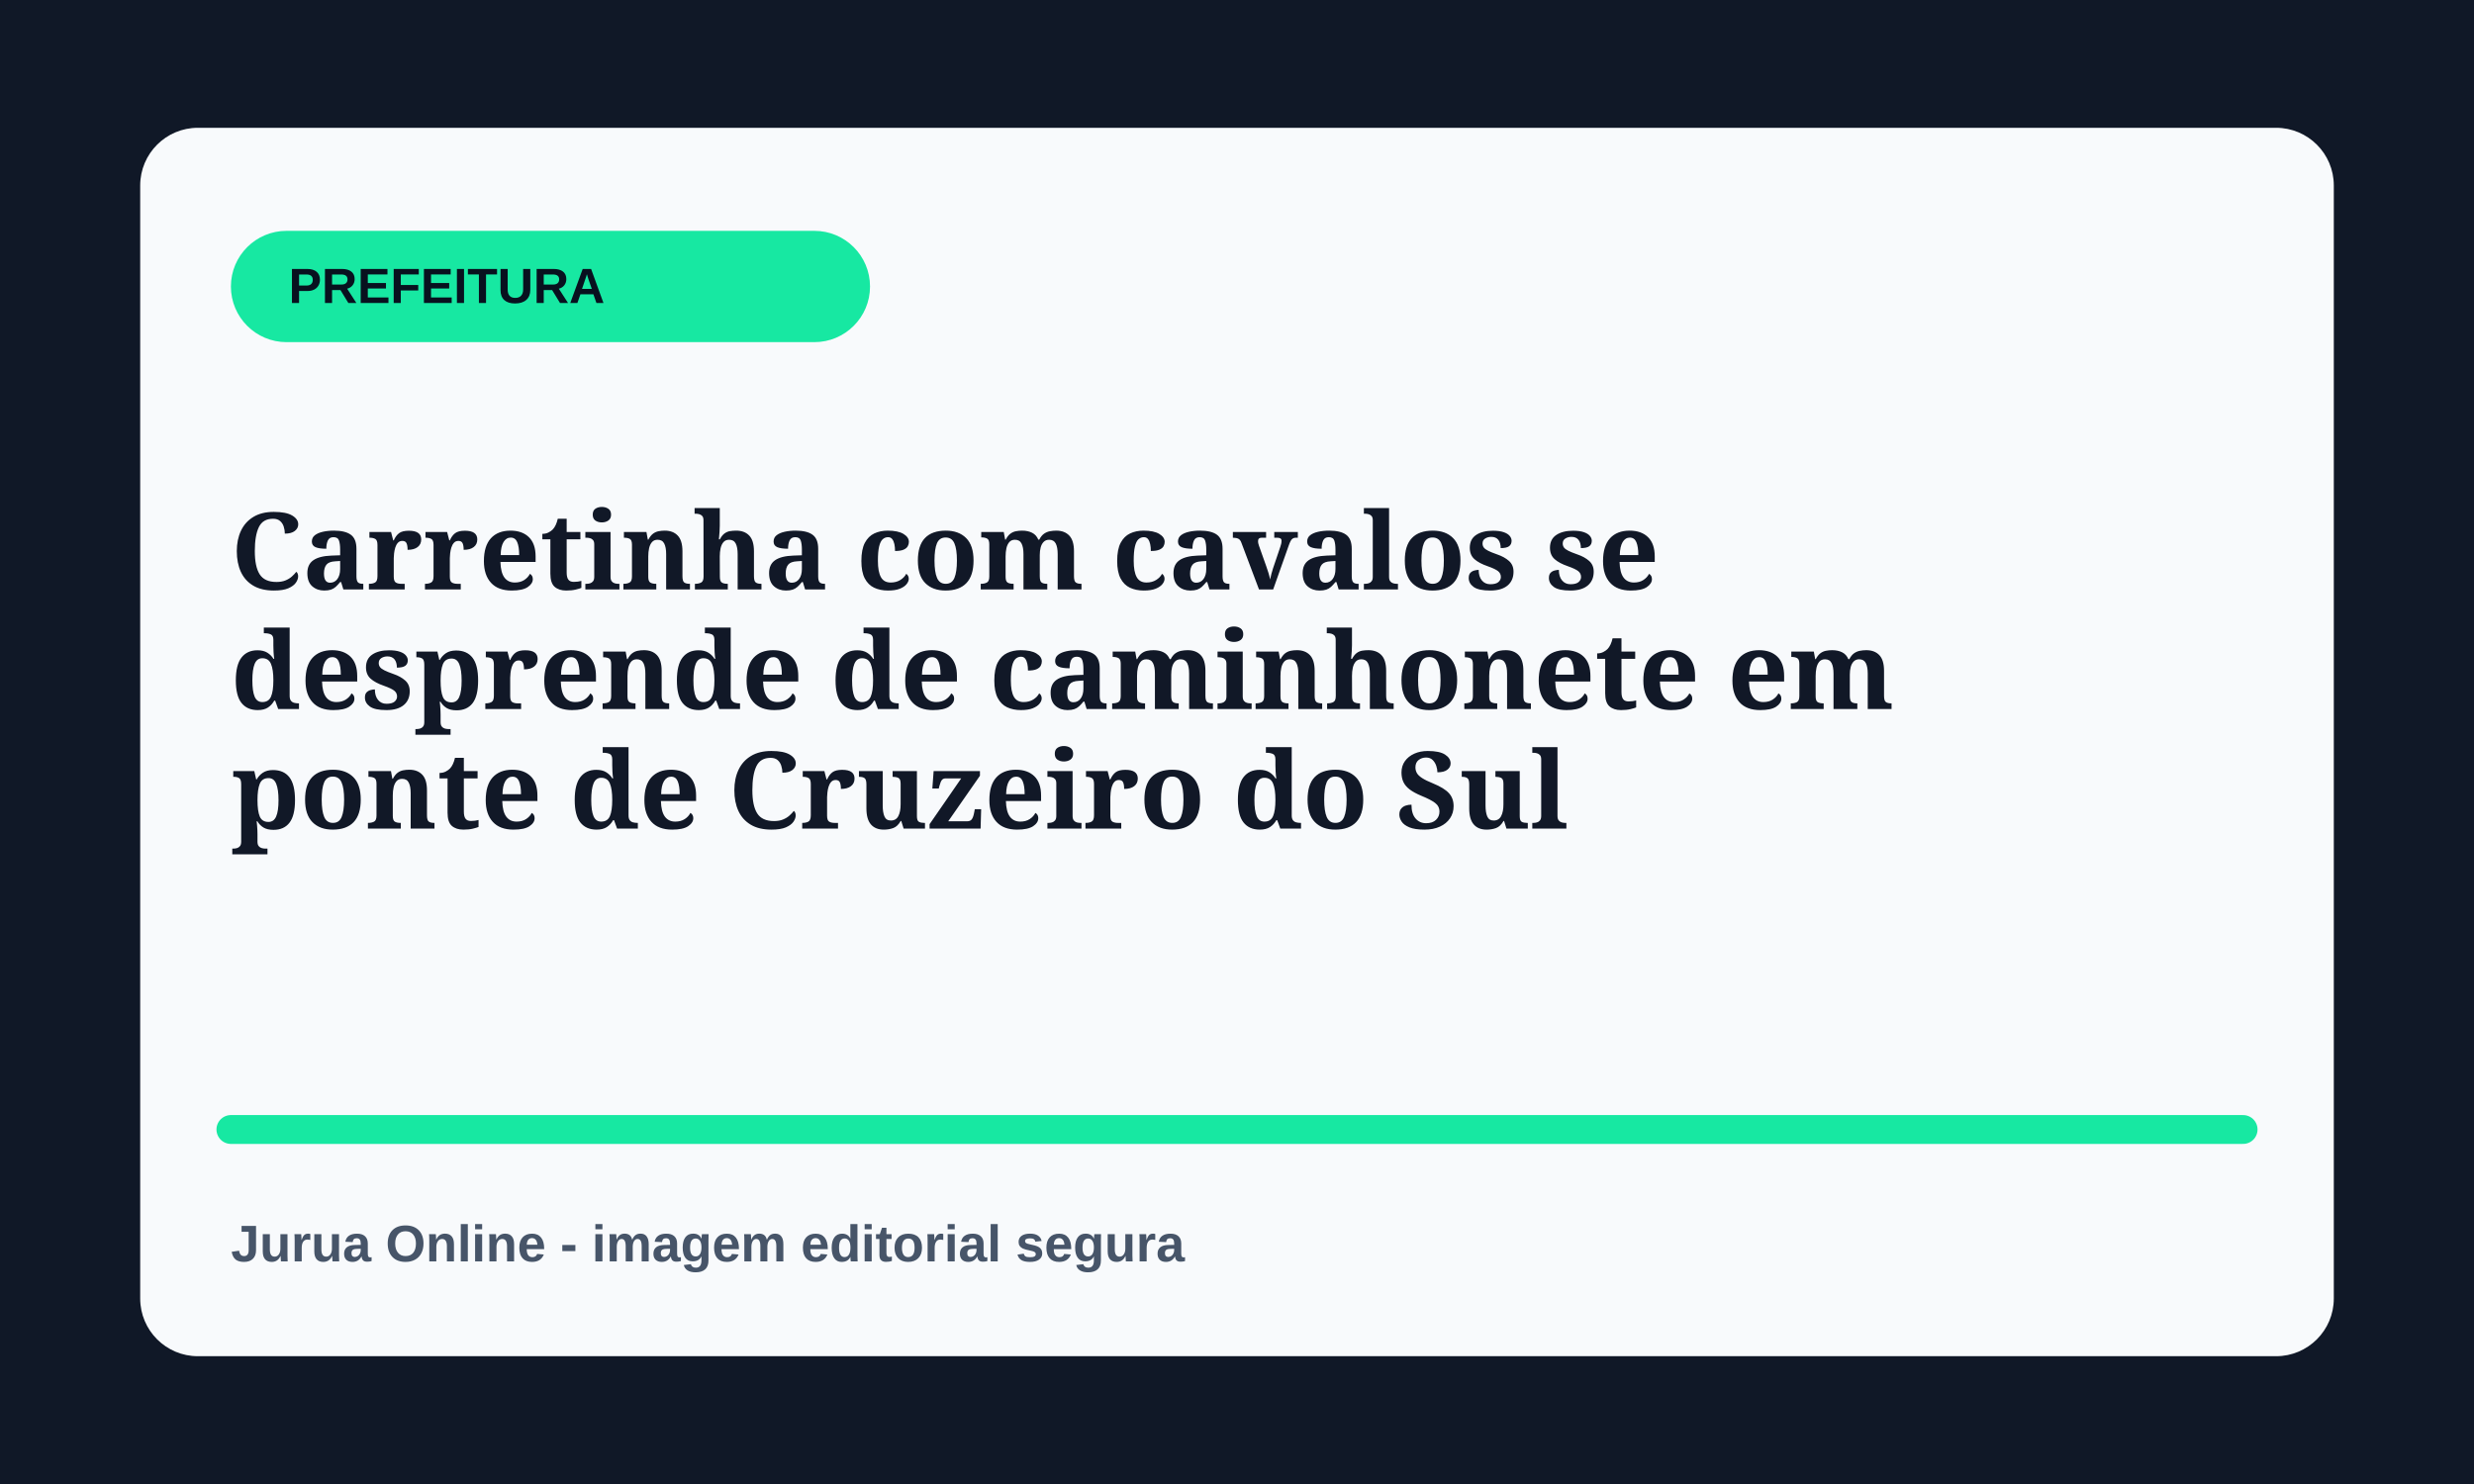
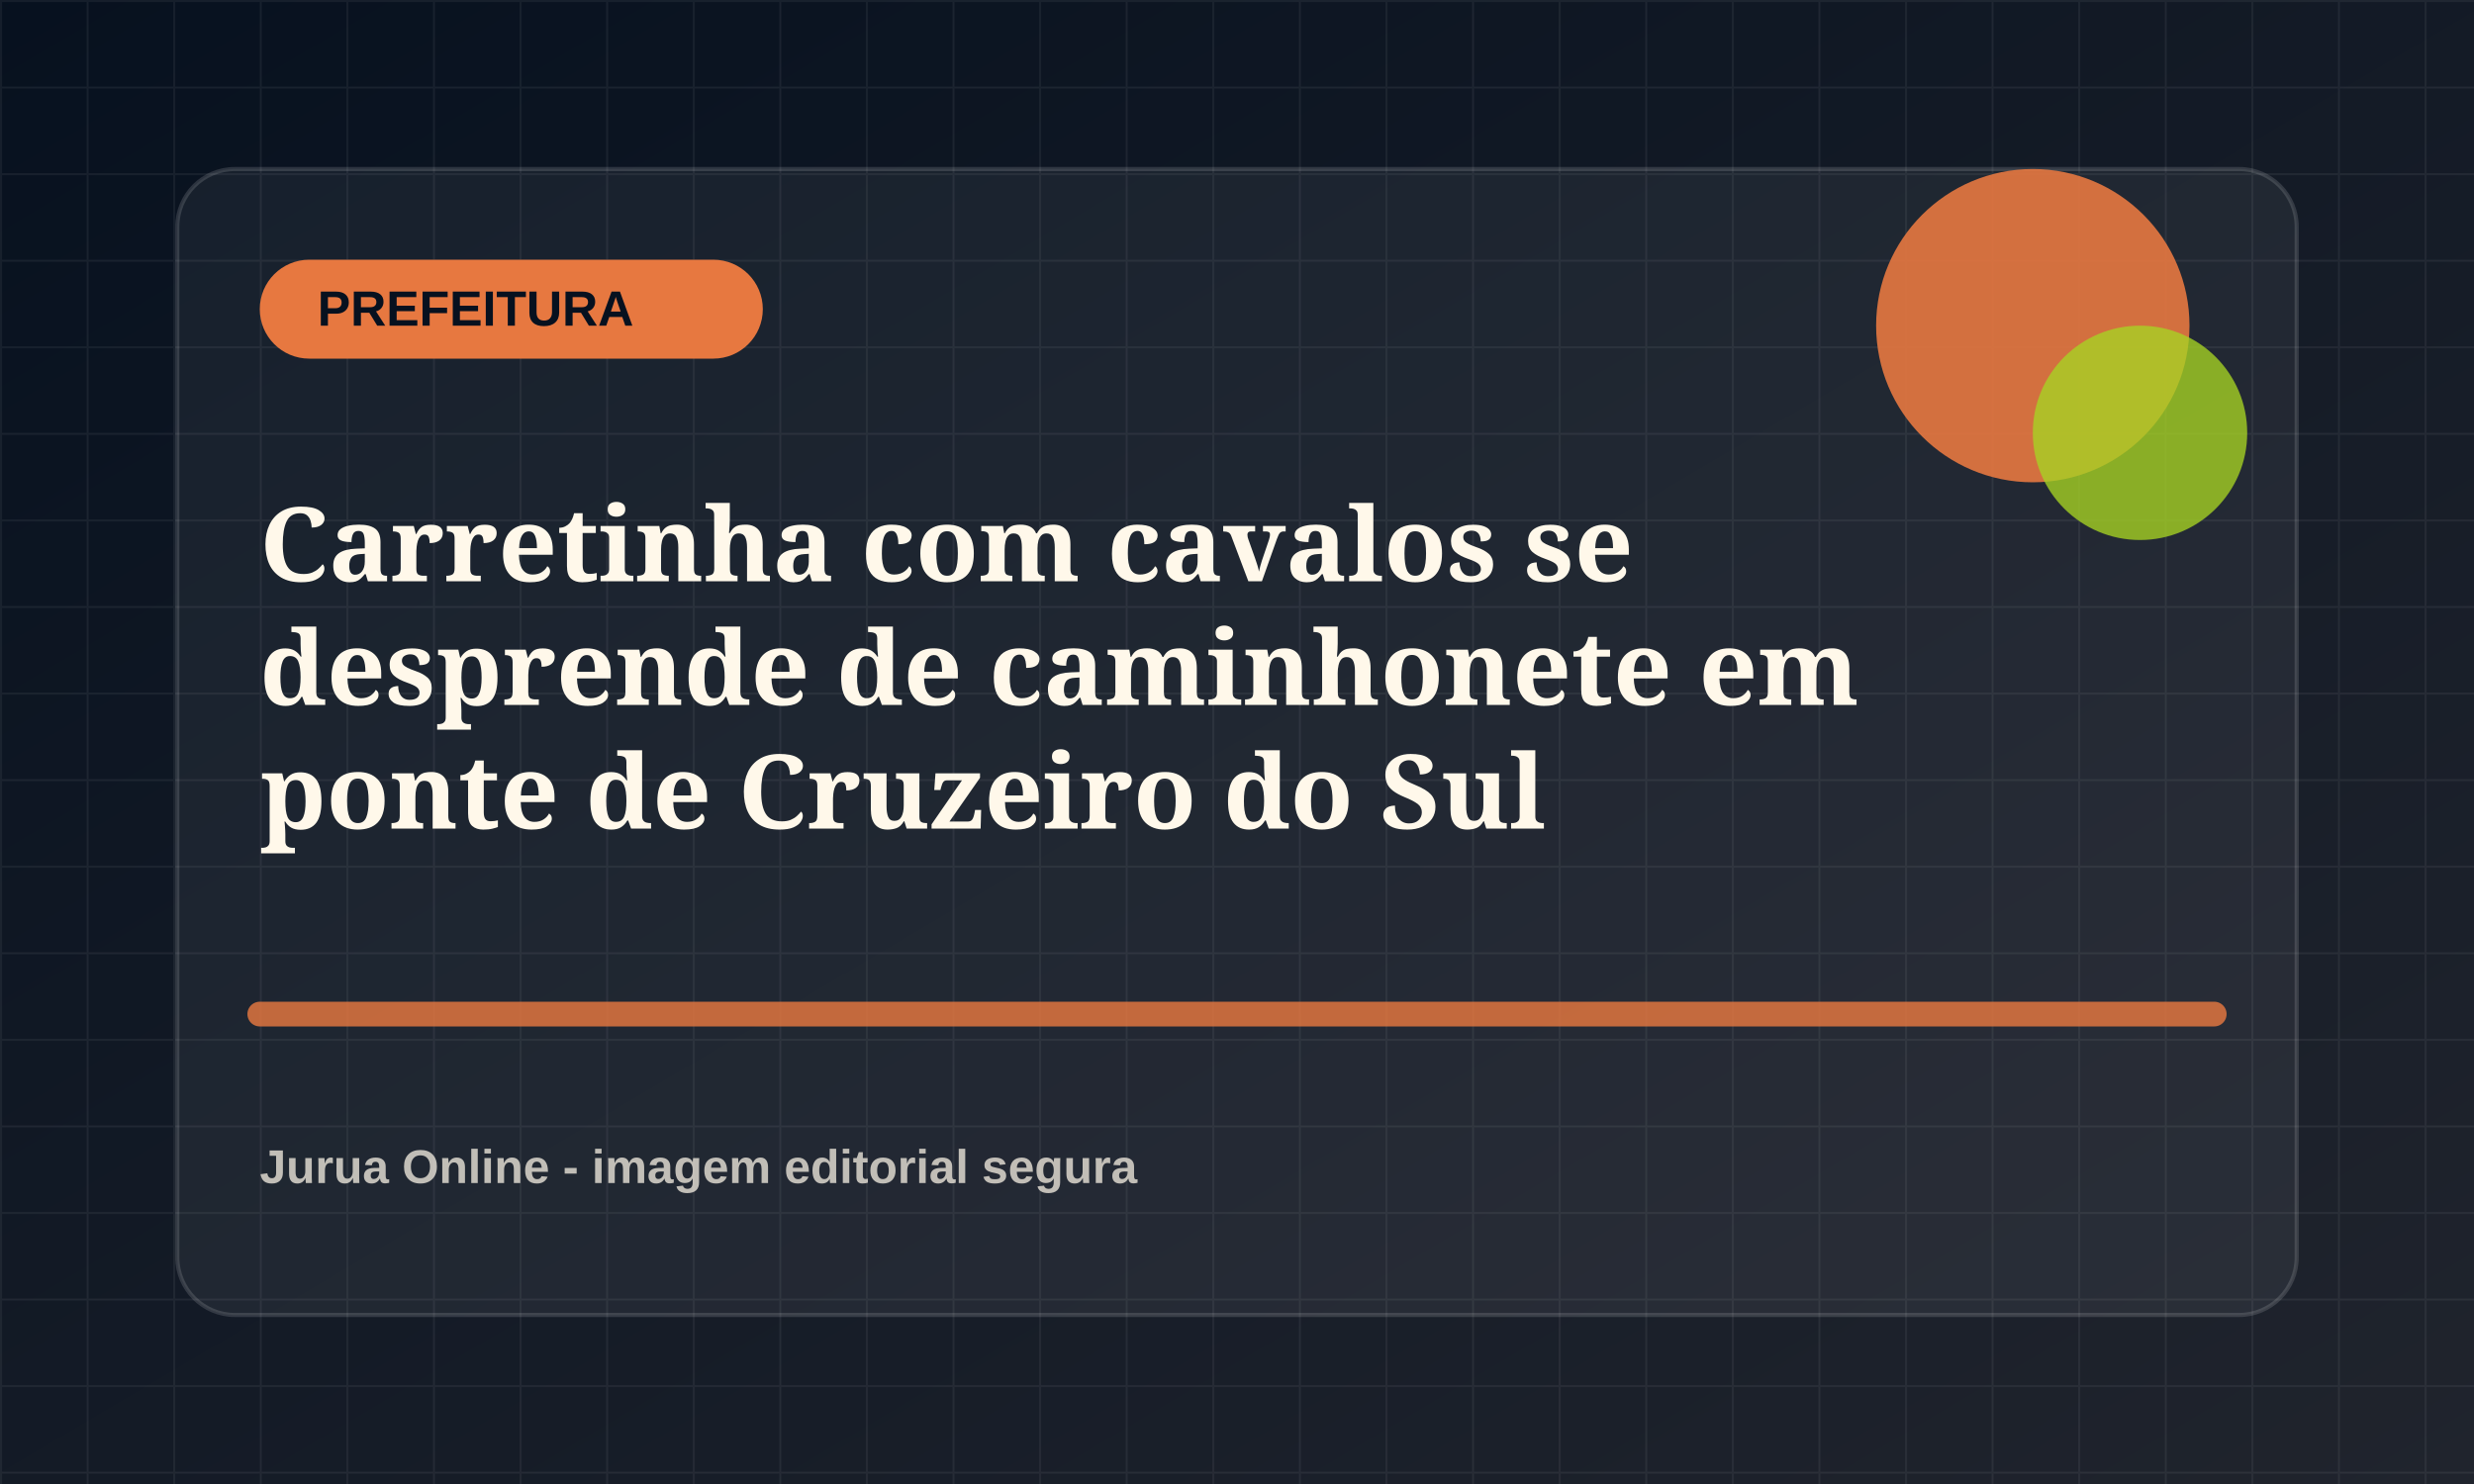
<svg xmlns="http://www.w3.org/2000/svg" viewBox="0 0 1200 720">
-   <rect width="1200" height="720" fill="#101827" />
-   <rect x="68" y="62" width="1064" height="596" rx="28" fill="#f8fafc" />
-   <rect x="112" y="112" width="310" height="54" rx="27" fill="hsl(160 82% 50%)" />
-   <text x="140" y="147" fill="#08111f" font-family="Arial, sans-serif" font-size="24" font-weight="800">PREFEITURA</text>
-   <text x="112" y="286" fill="#111827" font-family="Georgia, serif" font-size="52" font-weight="700">
-     <tspan x="112" dy="0">Carretinha com cavalos se</tspan>
-     <tspan x="112" dy="58">desprende de caminhonete em</tspan>
-     <tspan x="112" dy="58">ponte de Cruzeiro do Sul</tspan>
+   <defs>
+     <linearGradient id="bg" x1="0" x2="1" y1="0" y2="1">
+       <stop offset="0" stop-color="#07111f" />
+       <stop offset="1" stop-color="#20242d" />
+     </linearGradient>
+     <pattern id="grid" width="42" height="42" patternUnits="userSpaceOnUse">
+       <path d="M42 0H0v42" fill="none" stroke="rgba(255,255,255,.055)" stroke-width="2" />
+     </pattern>
+   </defs>
+   <rect width="1200" height="720" fill="url(#bg)" />
+   <rect width="1200" height="720" fill="url(#grid)" />
+   <rect x="86" y="82" width="1028" height="556" rx="28" fill="rgba(255,255,255,.055)" stroke="rgba(255,255,255,.14)" stroke-width="2" />
+   <rect x="126" y="126" width="244" height="48" rx="24" fill="hsl(20 78% 58%)" />
+   <text x="154" y="158" fill="#07111f" font-family="Arial, sans-serif" font-size="24" font-weight="800">PREFEITURA</text>
+   <circle cx="986" cy="158" r="76" fill="hsl(20 78% 58%)" opacity=".9" />
+   <circle cx="1038" cy="210" r="52" fill="hsl(75 72% 48%)" opacity=".78" />
+   <path d="M126 492h948" stroke="hsl(20 78% 58%)" stroke-width="12" stroke-linecap="round" opacity=".82" />
+   <text x="126" y="282" fill="#fff8ea" font-family="Georgia, serif" font-size="50" font-weight="700">
+     <tspan x="126" dy="0">Carretinha com cavalos se</tspan>
+     <tspan x="126" dy="60">desprende de caminhonete em</tspan>
+     <tspan x="126" dy="60">ponte de Cruzeiro do Sul</tspan>
  </text>
-   <path d="M112 548h976" stroke="hsl(160 82% 50%)" stroke-width="14" stroke-linecap="round" />
-   <text x="112" y="612" fill="#475569" font-family="Arial, sans-serif" font-size="25" font-weight="700">Jurua Online - imagem editorial segura</text>
+   <text x="126" y="574" fill="rgba(255,248,234,.72)" font-family="Arial, sans-serif" font-size="23" font-weight="700">Jurua Online - imagem editorial segura</text>
</svg>
